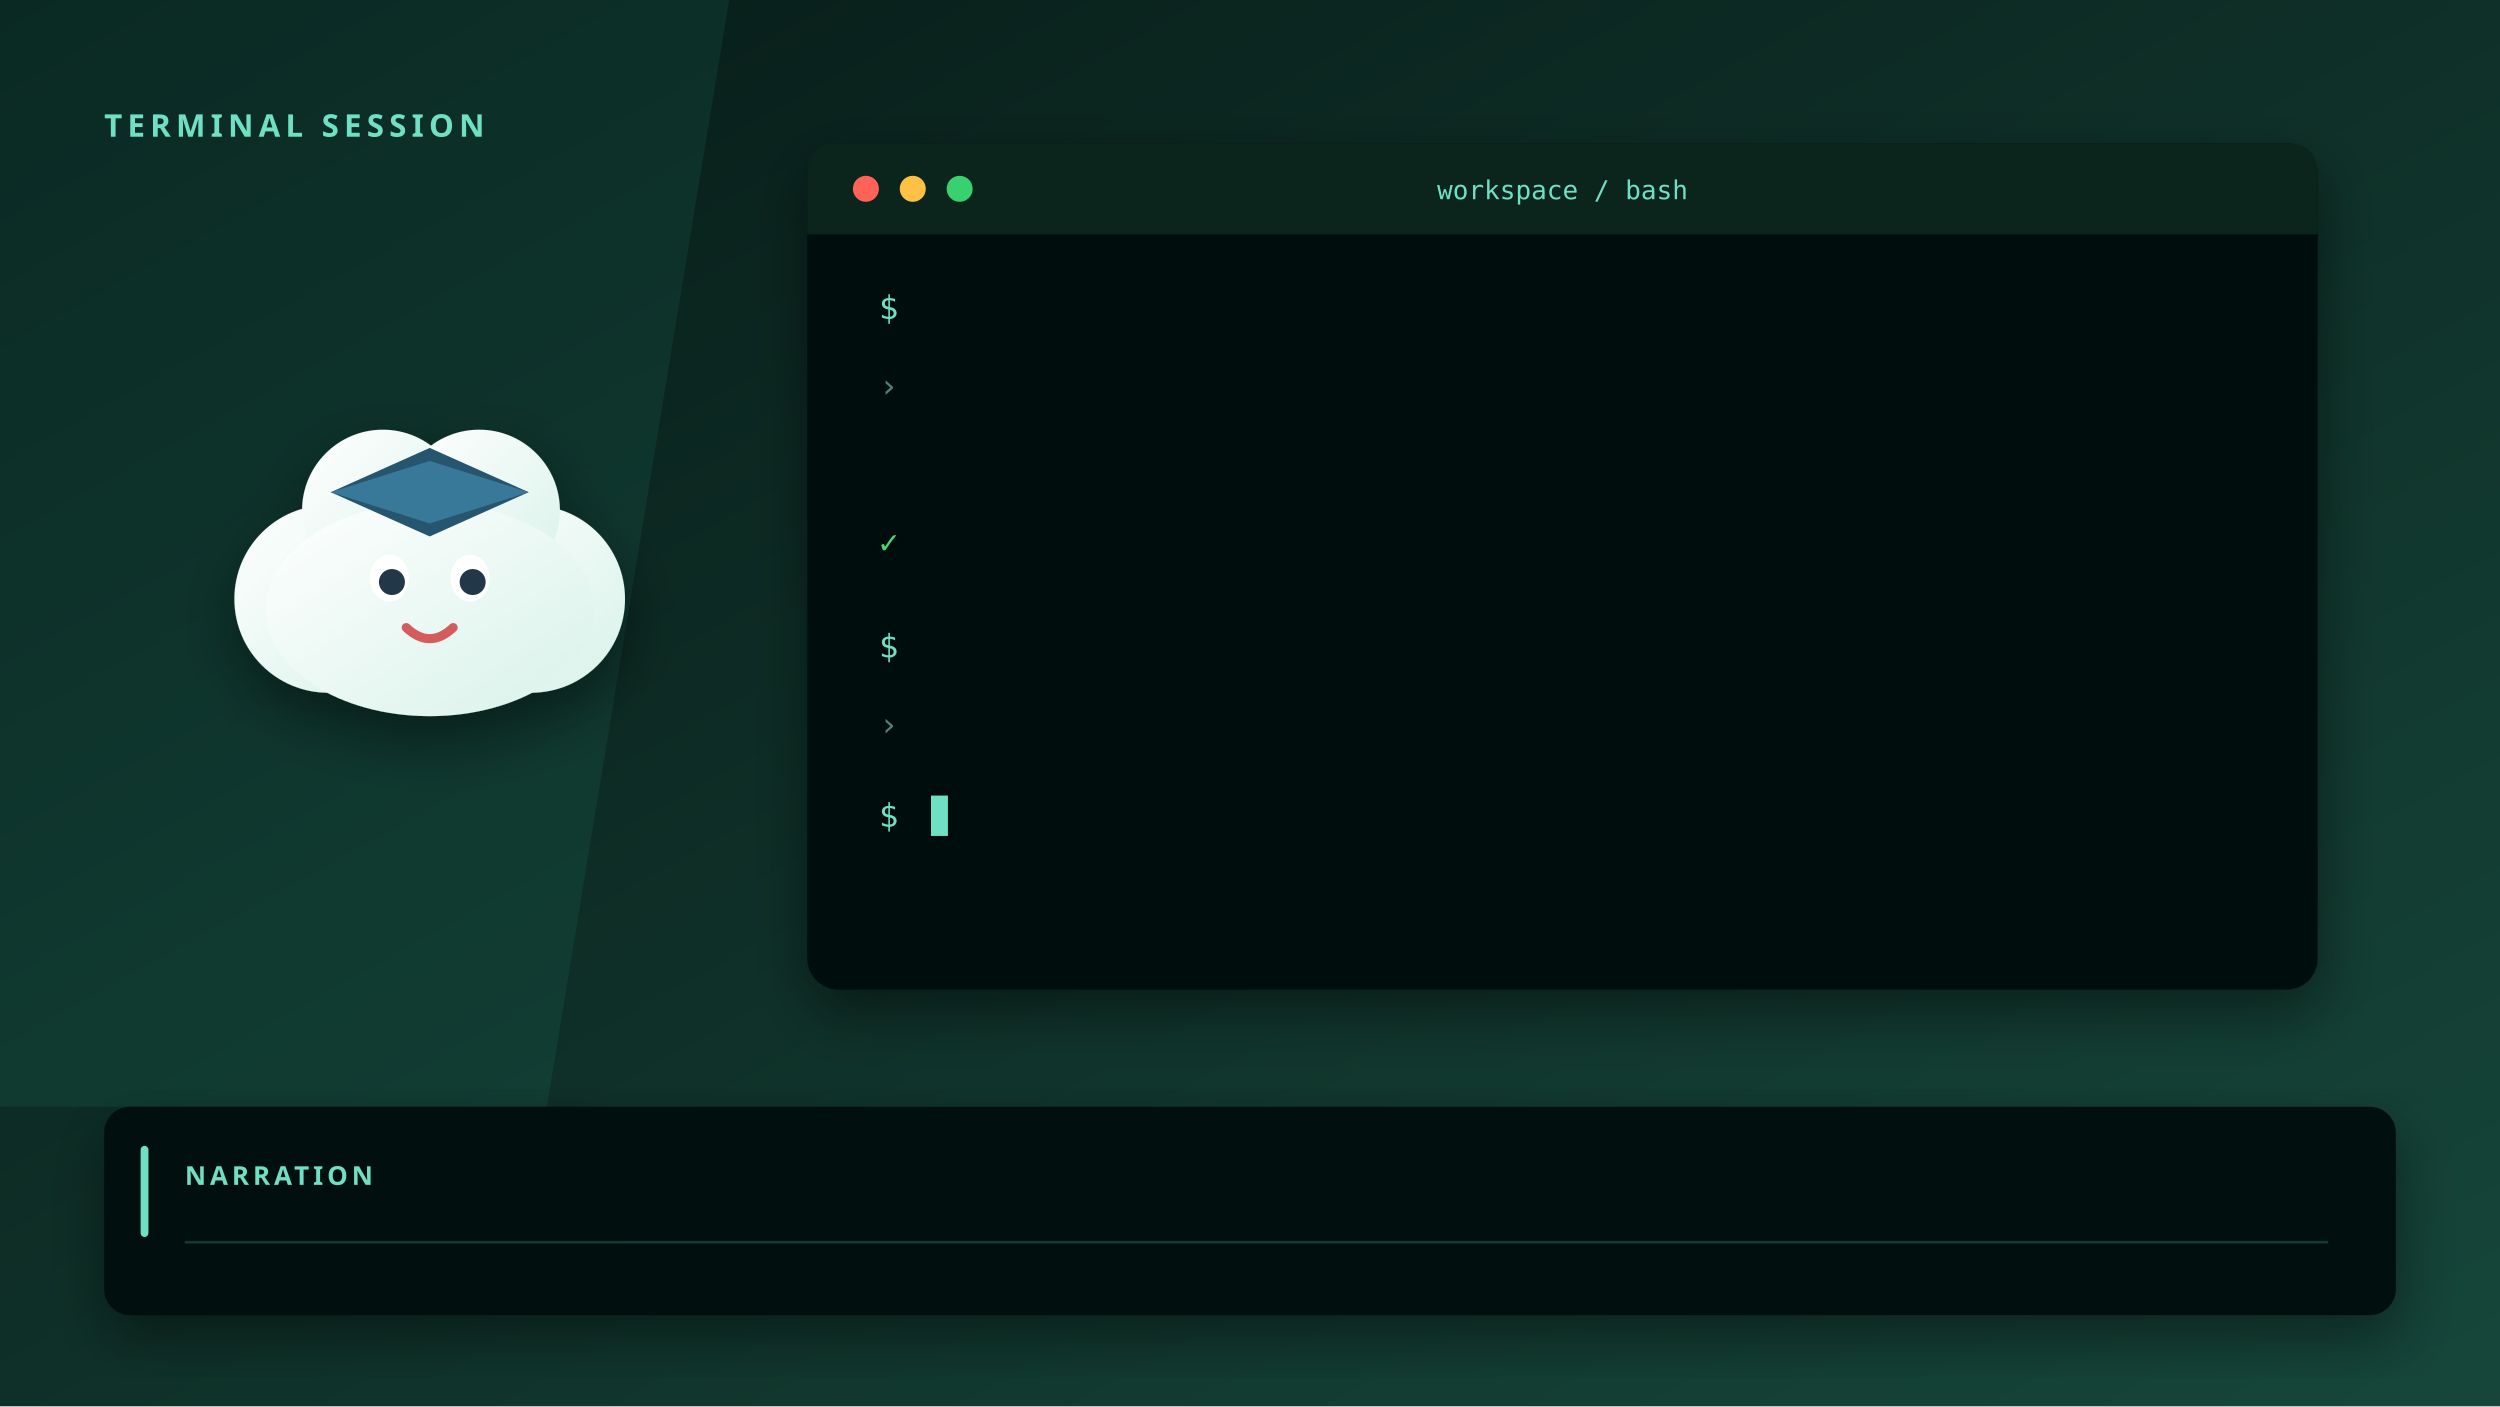
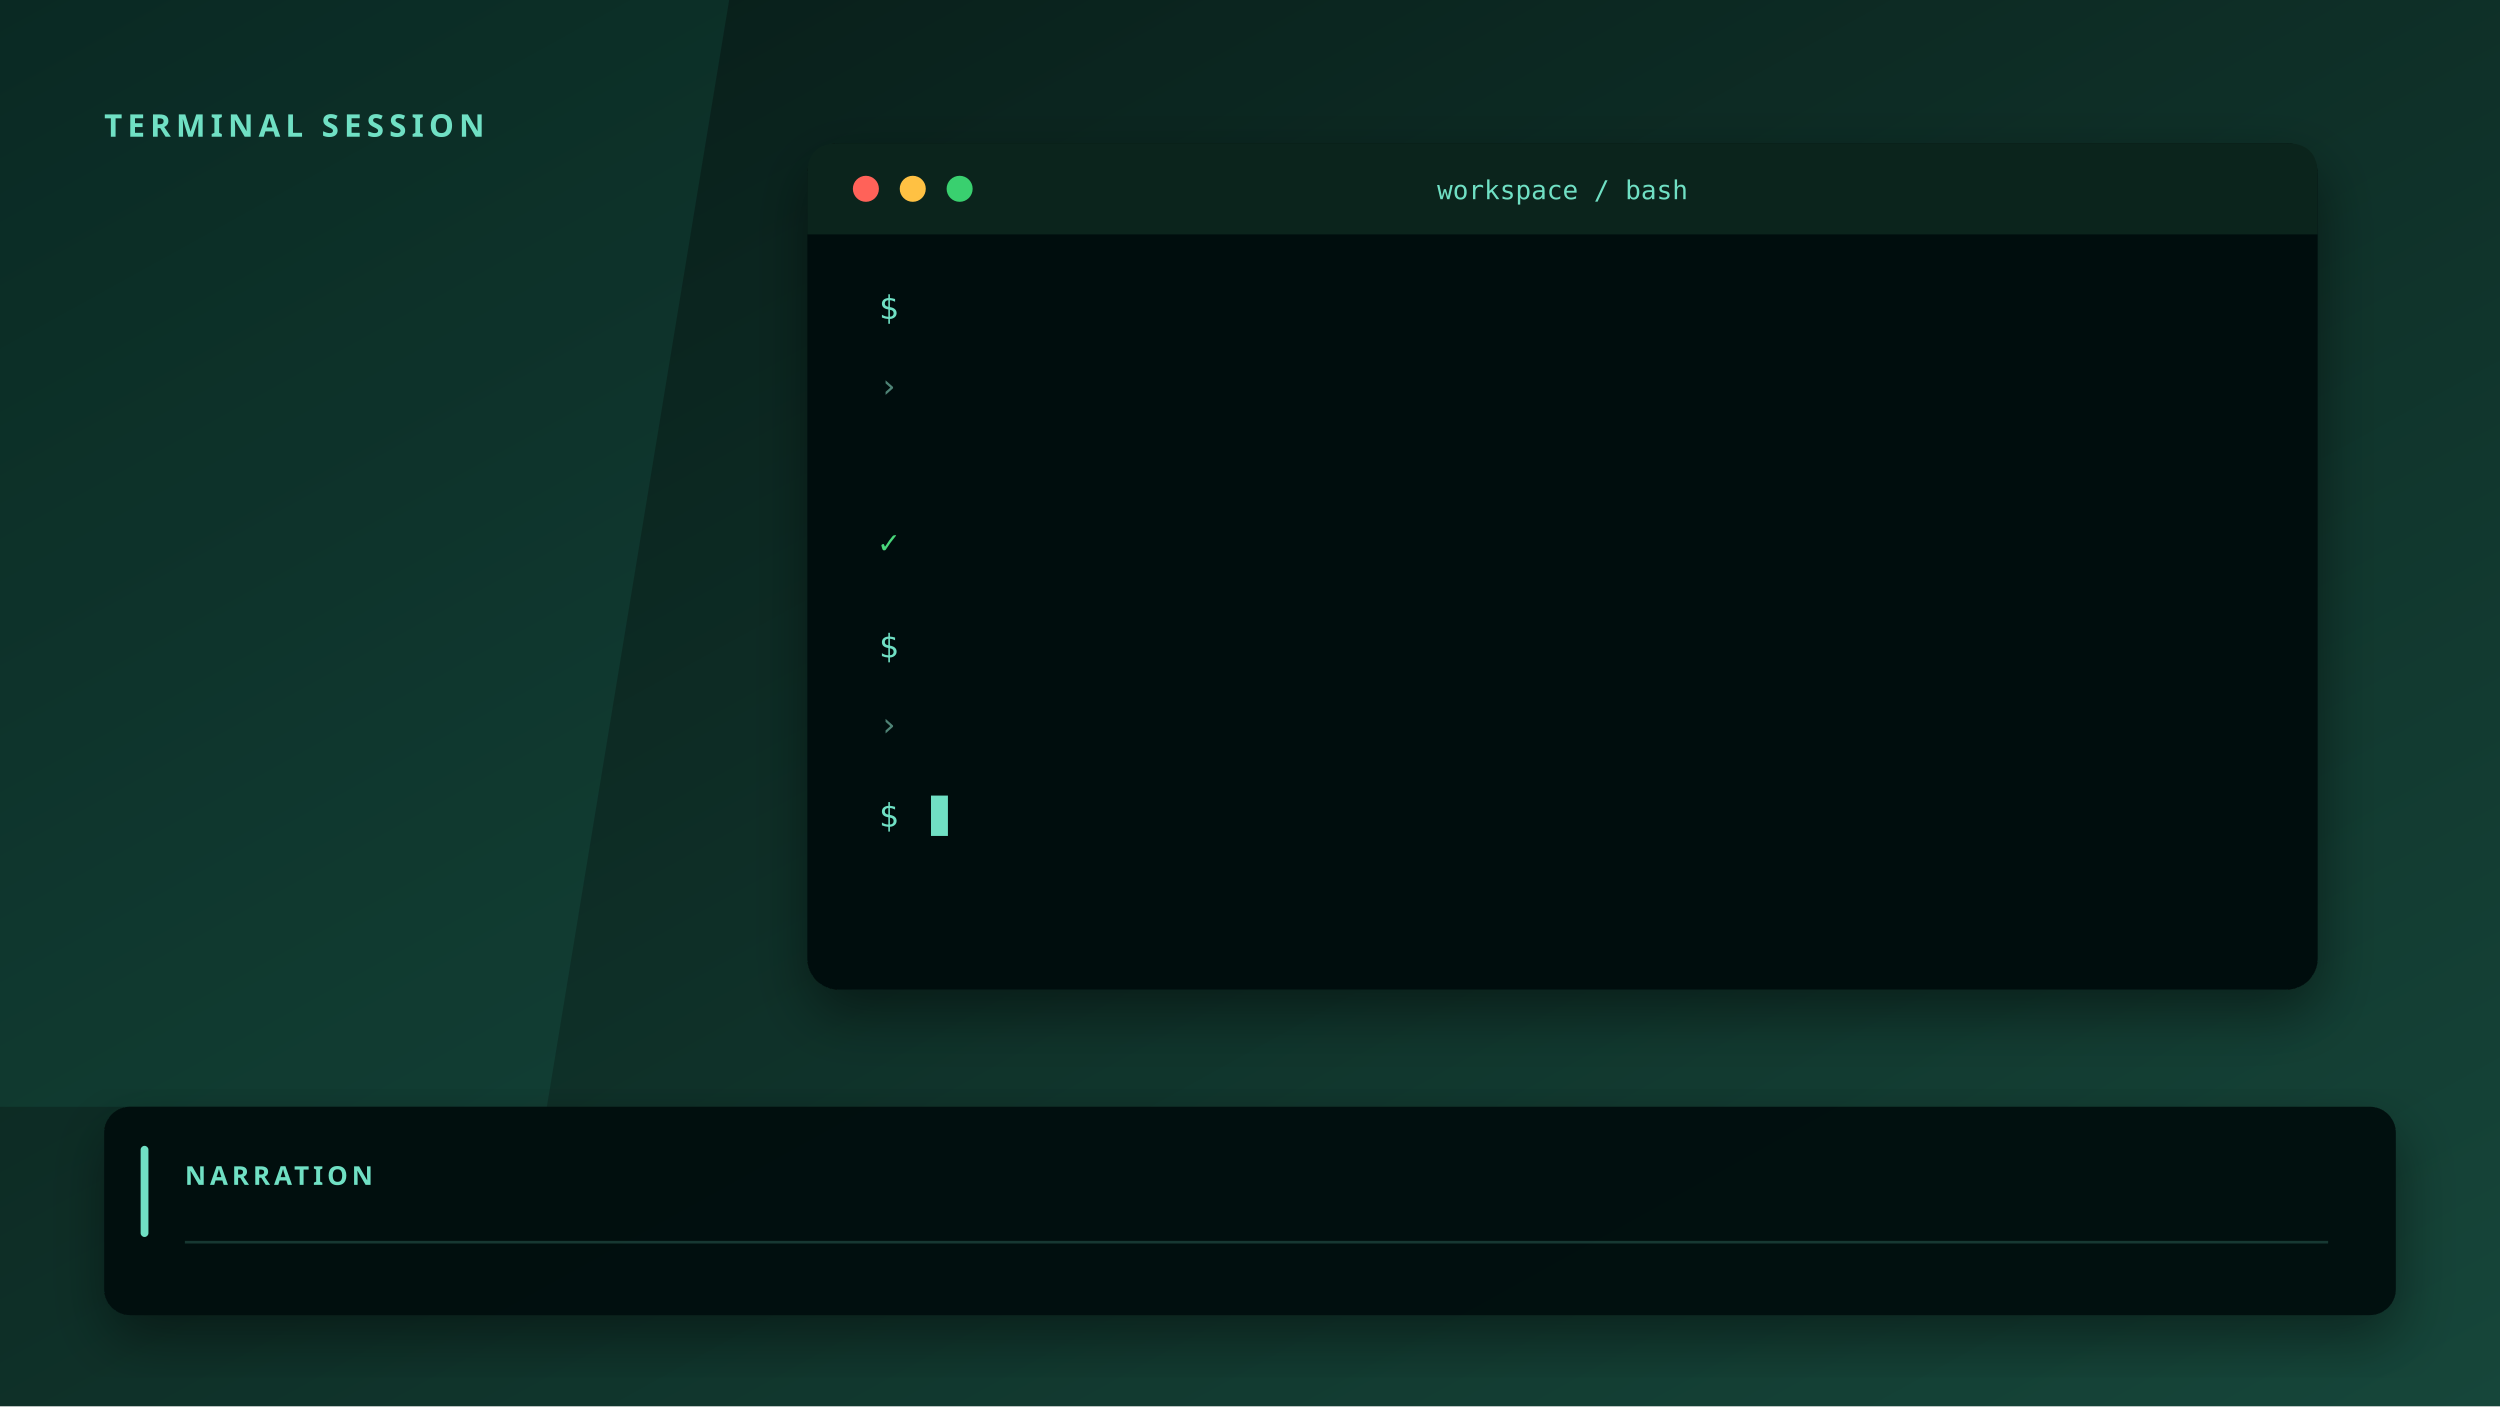
<svg xmlns="http://www.w3.org/2000/svg" viewBox="0 0 1920 1080" width="1920" height="1080">
  <defs>
    <linearGradient id="term-new-bg" x2="1" y2="1">
      <stop stop-color="#071a16" />
      <stop offset="1" stop-color="#16463a" />
    </linearGradient>
    <linearGradient id="term-new-cloud" y2="1">
      <stop stop-color="#fff" />
      <stop offset="1" stop-color="#d8f2e9" />
    </linearGradient>
    <filter id="term-new-shadow" x="-20%" y="-20%" width="140%" height="150%">
      <feDropShadow dy="18" stdDeviation="22" flood-color="#020b08" flood-opacity=".45" />
    </filter>
  </defs>
  <rect width="1920" height="1080" fill="url(#term-new-bg)" />
  <path d="M0 0H560L420 850H0Z" fill="#27b497" opacity=".1" />
  <text x="80" y="105" fill="#70e0c4" font-family="Segoe UI, sans-serif" font-size="24" font-weight="800" letter-spacing="4">TERMINAL SESSION</text>
-   <g transform="translate(330 440)" filter="url(#term-new-shadow)">
-     <circle cx="-78" cy="20" r="72" fill="url(#term-new-cloud)" />
-     <circle cx="78" cy="20" r="72" fill="url(#term-new-cloud)" />
-     <circle cx="-36" cy="-48" r="62" fill="url(#term-new-cloud)" />
-     <circle cx="38" cy="-48" r="62" fill="url(#term-new-cloud)" />
-     <ellipse cy="28" rx="126" ry="82" fill="url(#term-new-cloud)" />
-     <polygon points="-76,-62 0,-96 76,-62 0,-28" fill="#285470" />
-     <polygon points="-76,-62 0,-86 76,-62 0,-38" fill="#397898" />
-     <ellipse cx="-31" cy="4" rx="15" ry="18" fill="#fff" />
-     <circle cx="-29" cy="7" r="10" fill="#243849" />
-     <ellipse cx="31" cy="4" rx="15" ry="18" fill="#fff" />
-     <circle cx="33" cy="7" r="10" fill="#243849" />
-     <path d="M-18 42Q0 59 18 42" fill="none" stroke="#d45b5b" stroke-width="7" stroke-linecap="round" />
-   </g>
  <g filter="url(#term-new-shadow)">
    <rect x="620" y="110" width="1160" height="650" rx="24" fill="#020b08" />
  </g>
  <path d="M644 110H1756Q1780 110 1780 134V180H620V134Q620 110 644 110Z" fill="#0b241c" />
  <circle cx="665" cy="145" r="10" fill="#ff6259" />
  <circle cx="701" cy="145" r="10" fill="#ffc143" />
  <circle cx="737" cy="145" r="10" fill="#39d06f" />
  <text x="1200" y="153" text-anchor="middle" fill="#70e0c4" font-family="Consolas, monospace" font-size="20">workspace / bash</text>
  <g font-family="Consolas, monospace" font-size="25">
    <text x="675" y="245" fill="#70e0c4">$</text>
    <text x="675" y="305" fill="#4e8375">›</text>
    <text x="675" y="425" fill="#48d77b">✓</text>
    <text x="675" y="505" fill="#70e0c4">$</text>
    <text x="675" y="565" fill="#4e8375">›</text>
    <text x="675" y="635" fill="#70e0c4">$</text>
    <rect x="715" y="611" width="13" height="31" fill="#70e0c4" />
  </g>
  <rect x="80" y="850" width="1760" height="160" rx="20" fill="#020b08" opacity=".94" filter="url(#term-new-shadow)" />
  <rect x="108" y="880" width="6" height="70" rx="3" fill="#70e0c4" />
  <text x="142" y="910" fill="#70e0c4" font-family="Segoe UI, sans-serif" font-size="20" font-weight="800" letter-spacing="3">NARRATION</text>
  <line x1="142" y1="954" x2="1788" y2="954" stroke="#70e0c4" stroke-opacity=".2" stroke-width="2" />
</svg>
